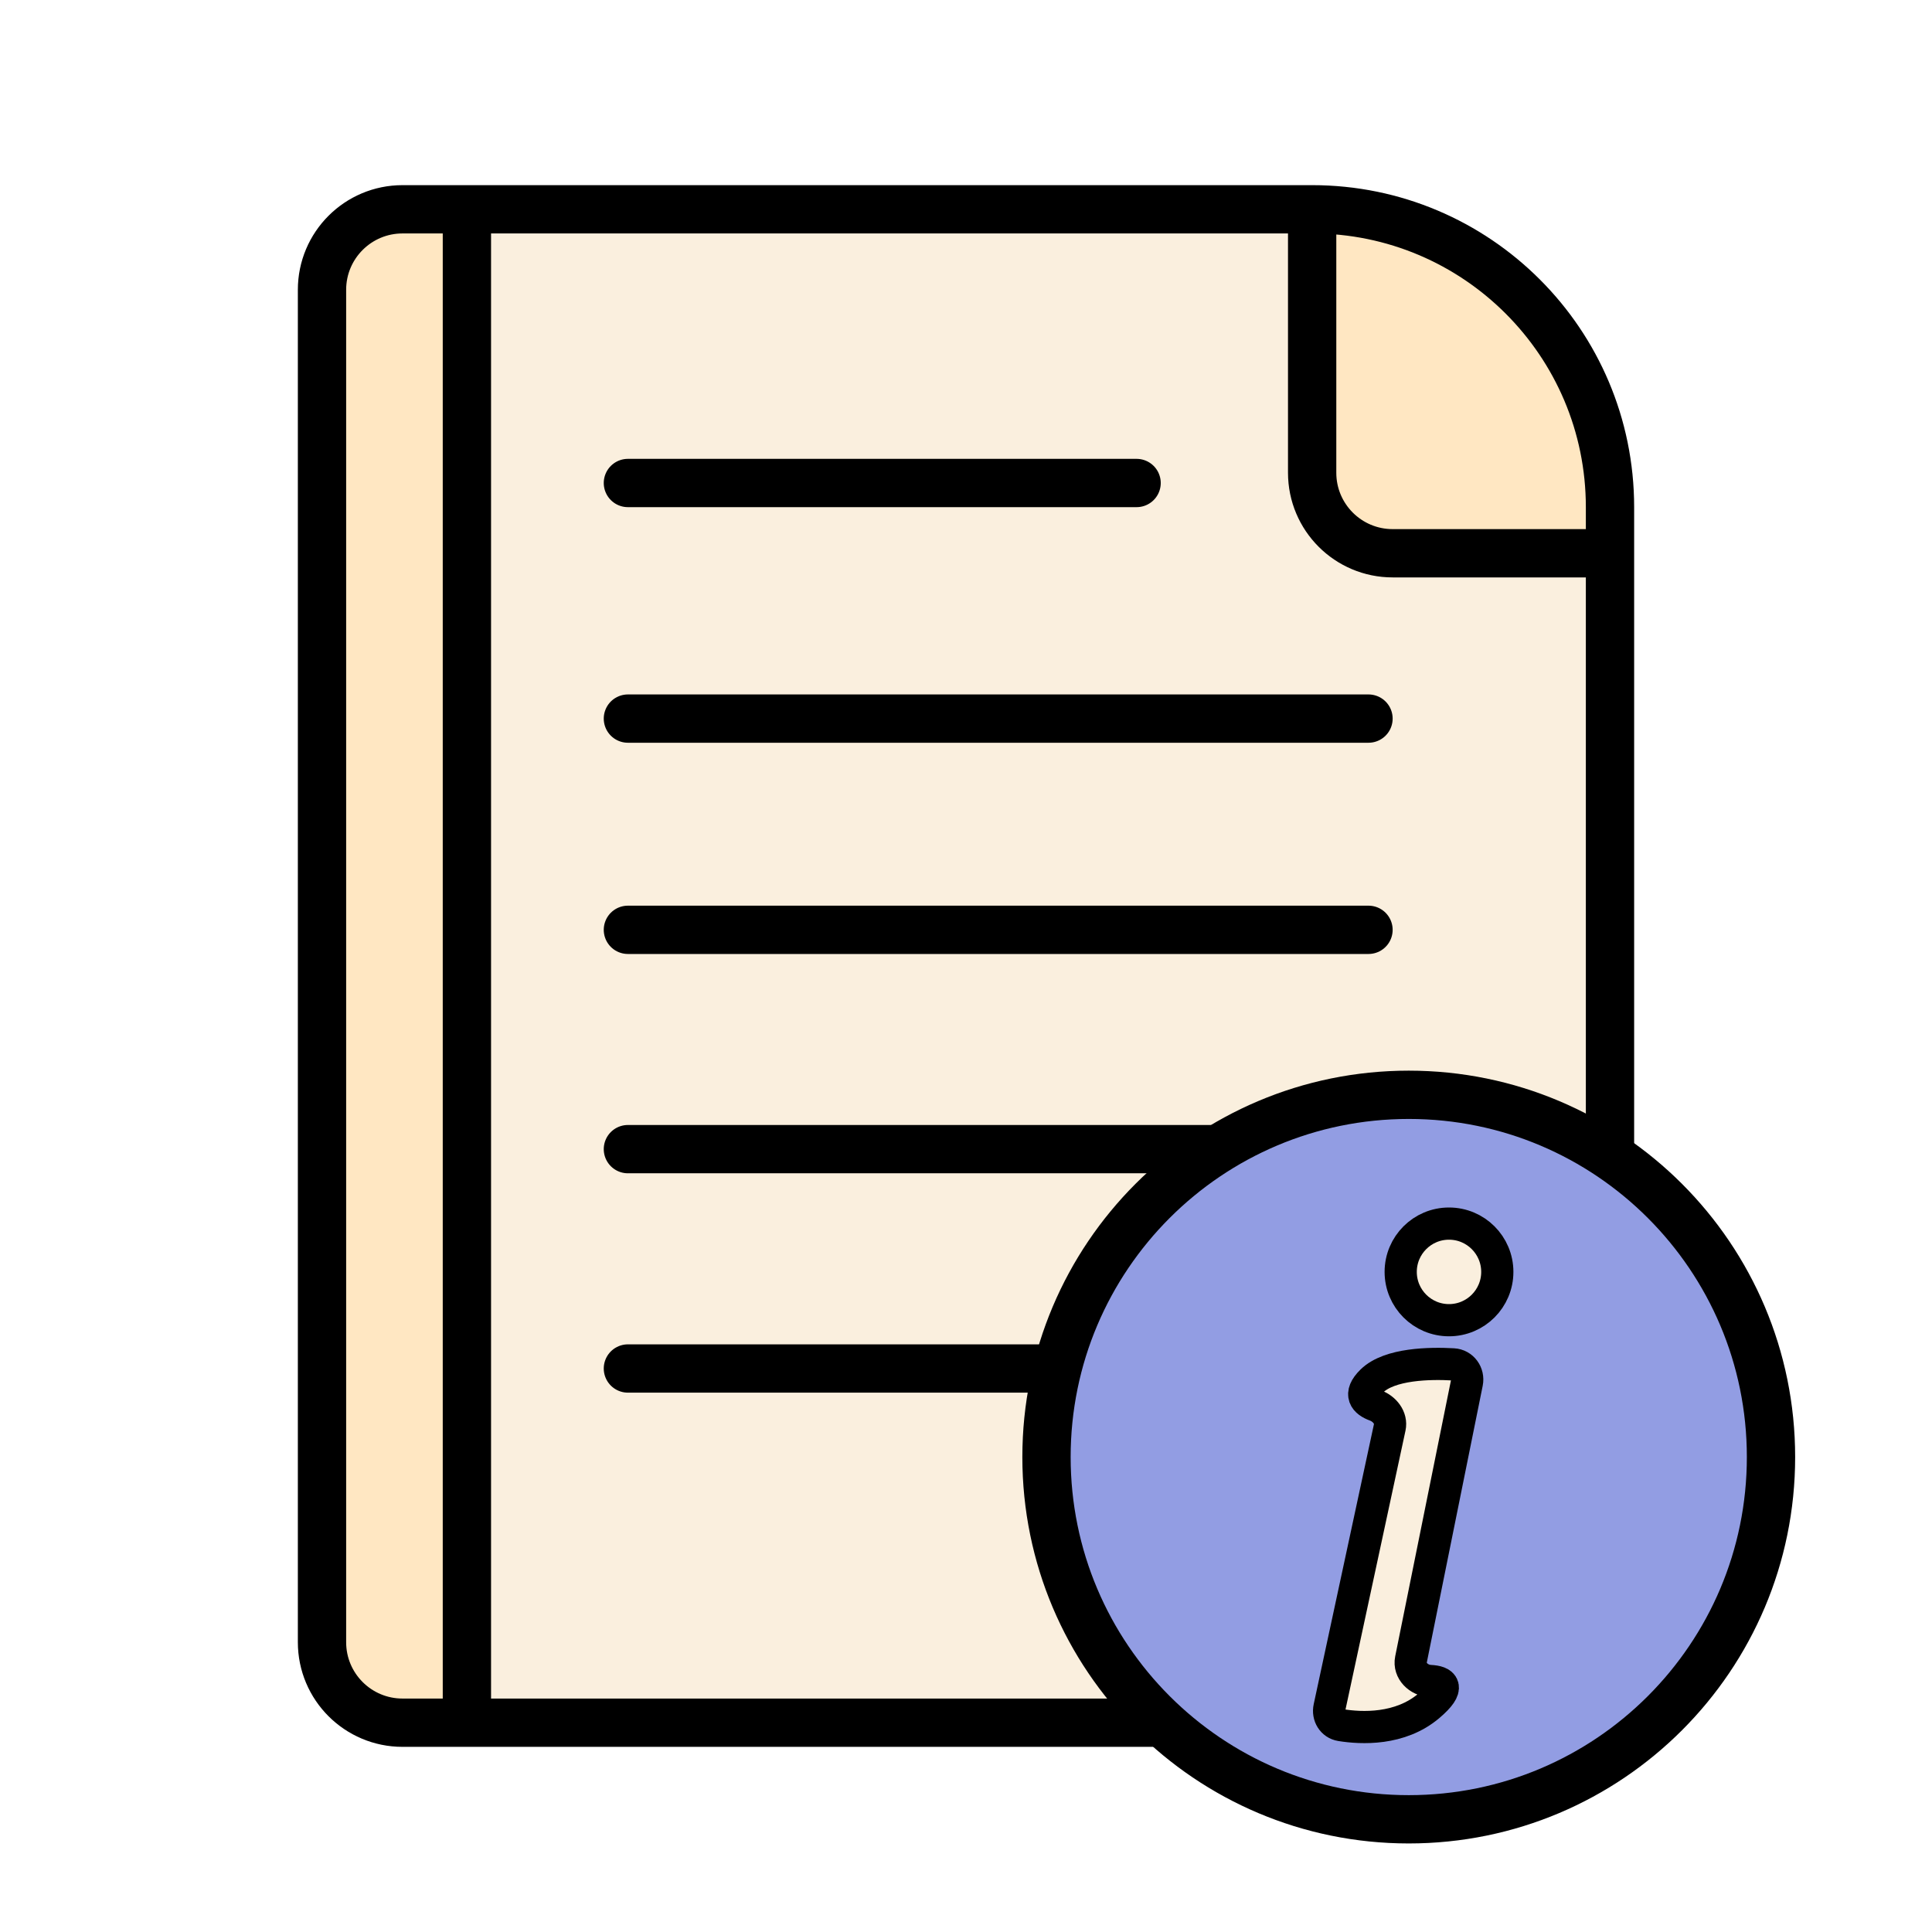
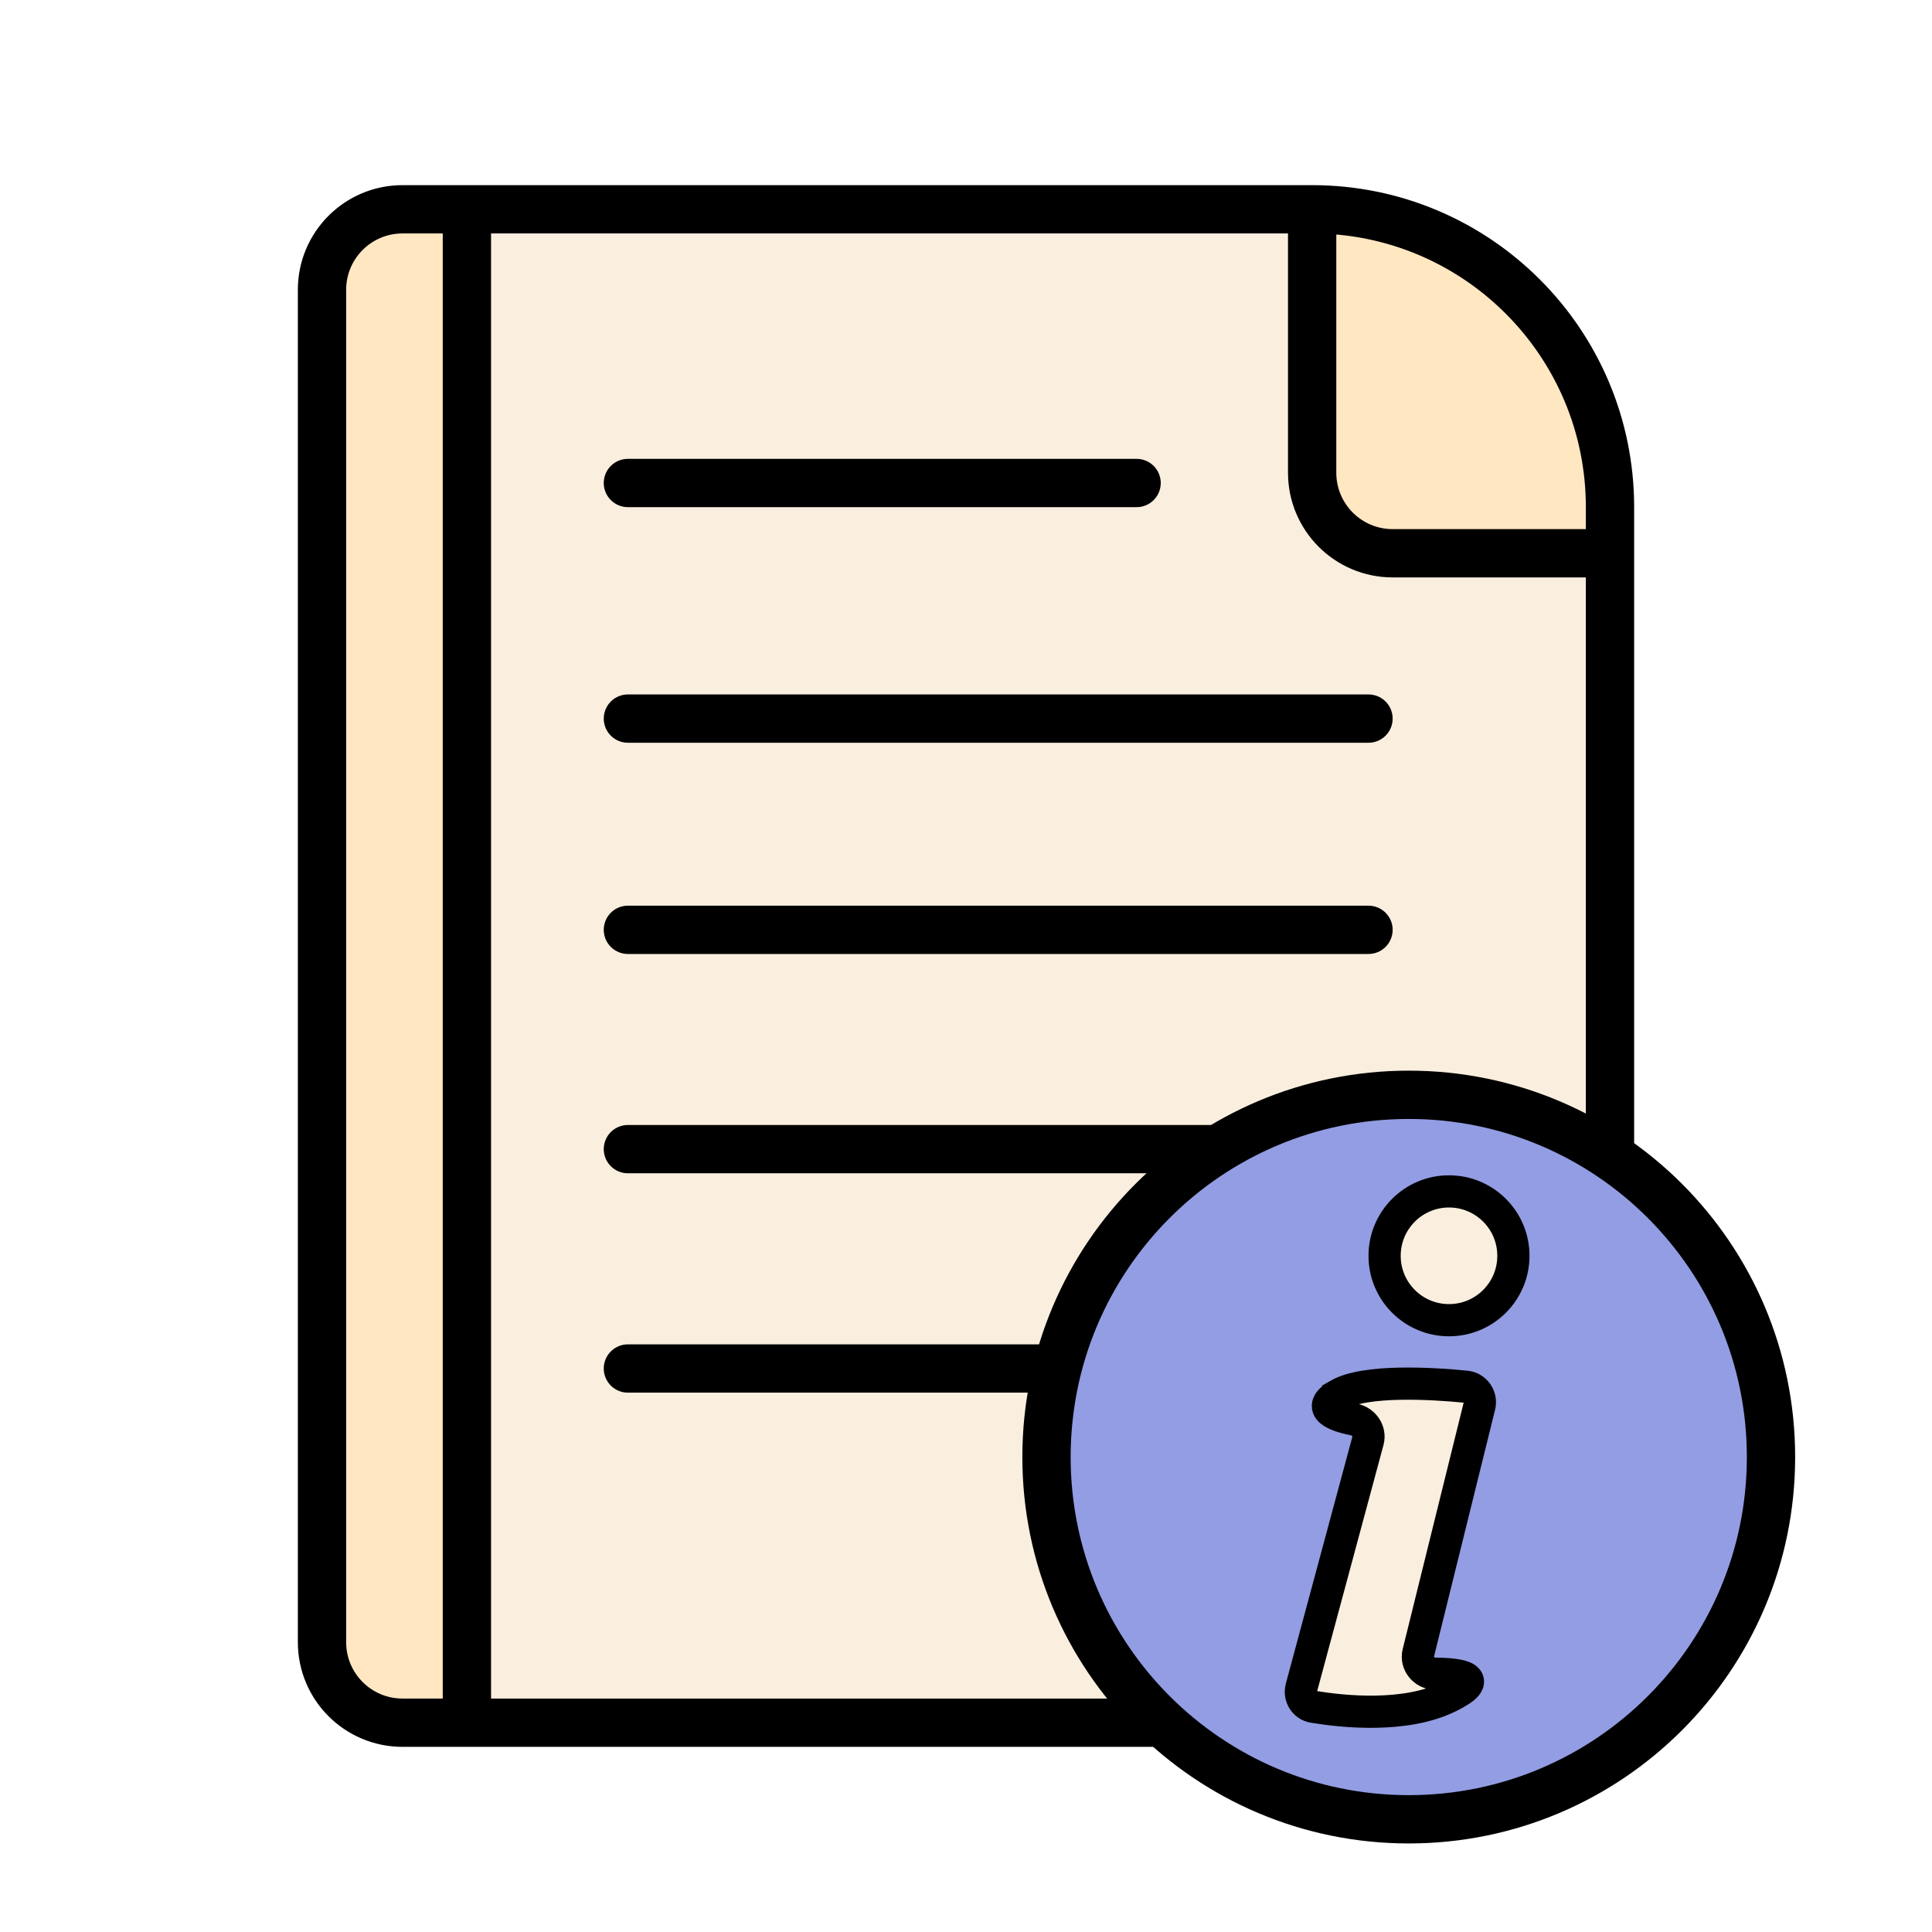
<svg xmlns="http://www.w3.org/2000/svg" fill="none" viewBox="0 0 120 120">
  <path d="M100 34.364V31.5C100 21.283 91.717 13 81.5 13v16.364a5 5 0 0 0 5 5H100Z" fill="#FFE7C2" />
  <path fill-rule="evenodd" clip-rule="evenodd" d="M29 13h52.5v16.364a5 5 0 0 0 5 5H100V102a5 5 0 0 1-5 5H29V13Z" fill="#FAEFDE" />
  <path d="M25 13a5 5 0 0 0-5 5v84a5 5 0 0 0 5 5h4V13h-4Z" fill="#FFE7C2" />
  <path d="M100 34.364V31.5C100 21.283 91.717 13 81.5 13M100 34.364V102a5 5 0 0 1-5 5H29m71-72.636H86.5a5 5 0 0 1-5-5V13m0 0H29m0 0h-4a5 5 0 0 0-5 5v84a5 5 0 0 0 5 5h4m0-94v94" stroke="#000" stroke-width="3" />
  <path d="M39 30h31.596M39 44.633h46m-46 13.12h46M39 71.375h46M39 85h46" stroke="#000" stroke-width="3" stroke-linecap="round" />
  <circle cx="87.5" cy="90.5" r="22.5" fill="#929DE3" stroke="#000" stroke-width="3" />
-   <circle cx="90" cy="79" r="3" fill="#FAEFDE" stroke="#000" stroke-width="2" />
-   <path d="M85.205 85.777c1.104-1.08 3.62-1.115 5.057-1.034.576.032.964.572.85 1.138l-3.473 17.193c-.141.697.478 1.3 1.189 1.336.783.039 1.324.352-.073 1.538-1.796 1.525-4.2 1.408-5.48 1.201-.512-.083-.81-.584-.7-1.091l3.743-17.4c.129-.597-.317-1.153-.89-1.365-.613-.228-1.087-.67-.223-1.516Z" fill="#FAEFDE" stroke="#000" stroke-width="2" />
+   <circle cx="90" cy="78" r="4" fill="#FAEFDE" stroke="#000" stroke-width="2" />
+   <path d="M83.117 86.638c1.684-.975 5.912-.706 7.931-.508a.968.968 0 0 1 .84 1.206l-3.792 15.325c-.163.658.362 1.287 1.04 1.294 1.47.015 3.29.237.844 1.439-2.714 1.335-6.59.92-8.405.619-.556-.093-.888-.645-.741-1.19l4.131-15.33c.162-.6-.257-1.201-.865-1.324-1.118-.225-2.433-.691-.983-1.53Z" fill="#FAEFDE" stroke="#000" stroke-width="2" />
</svg>
